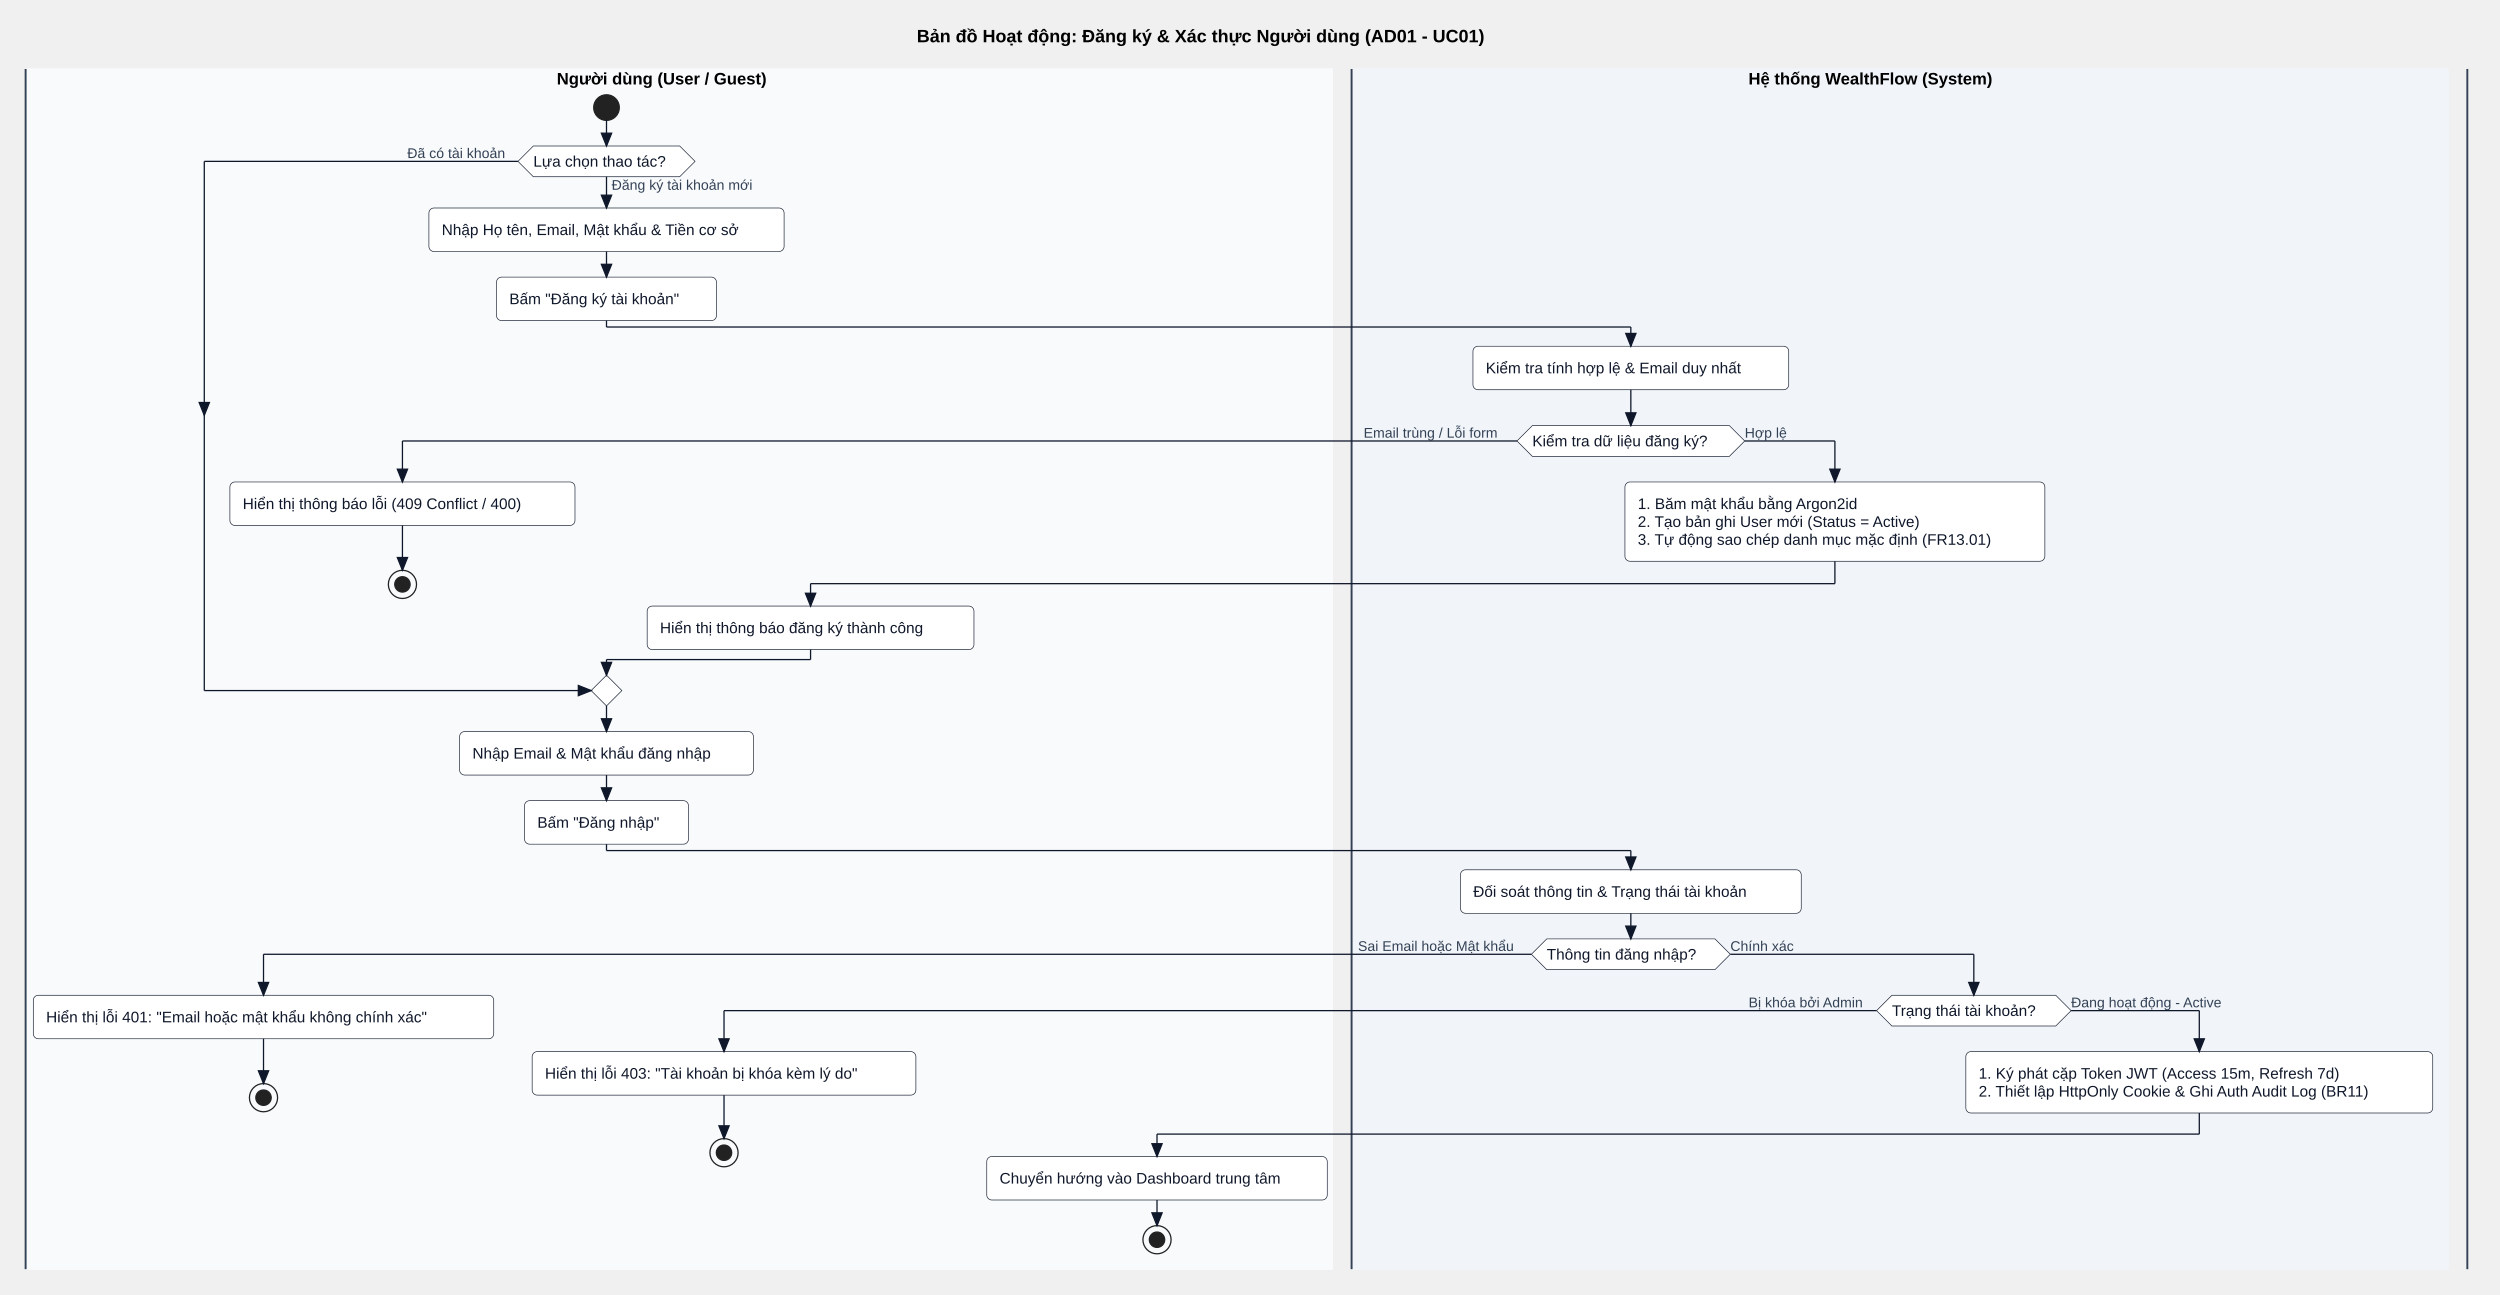
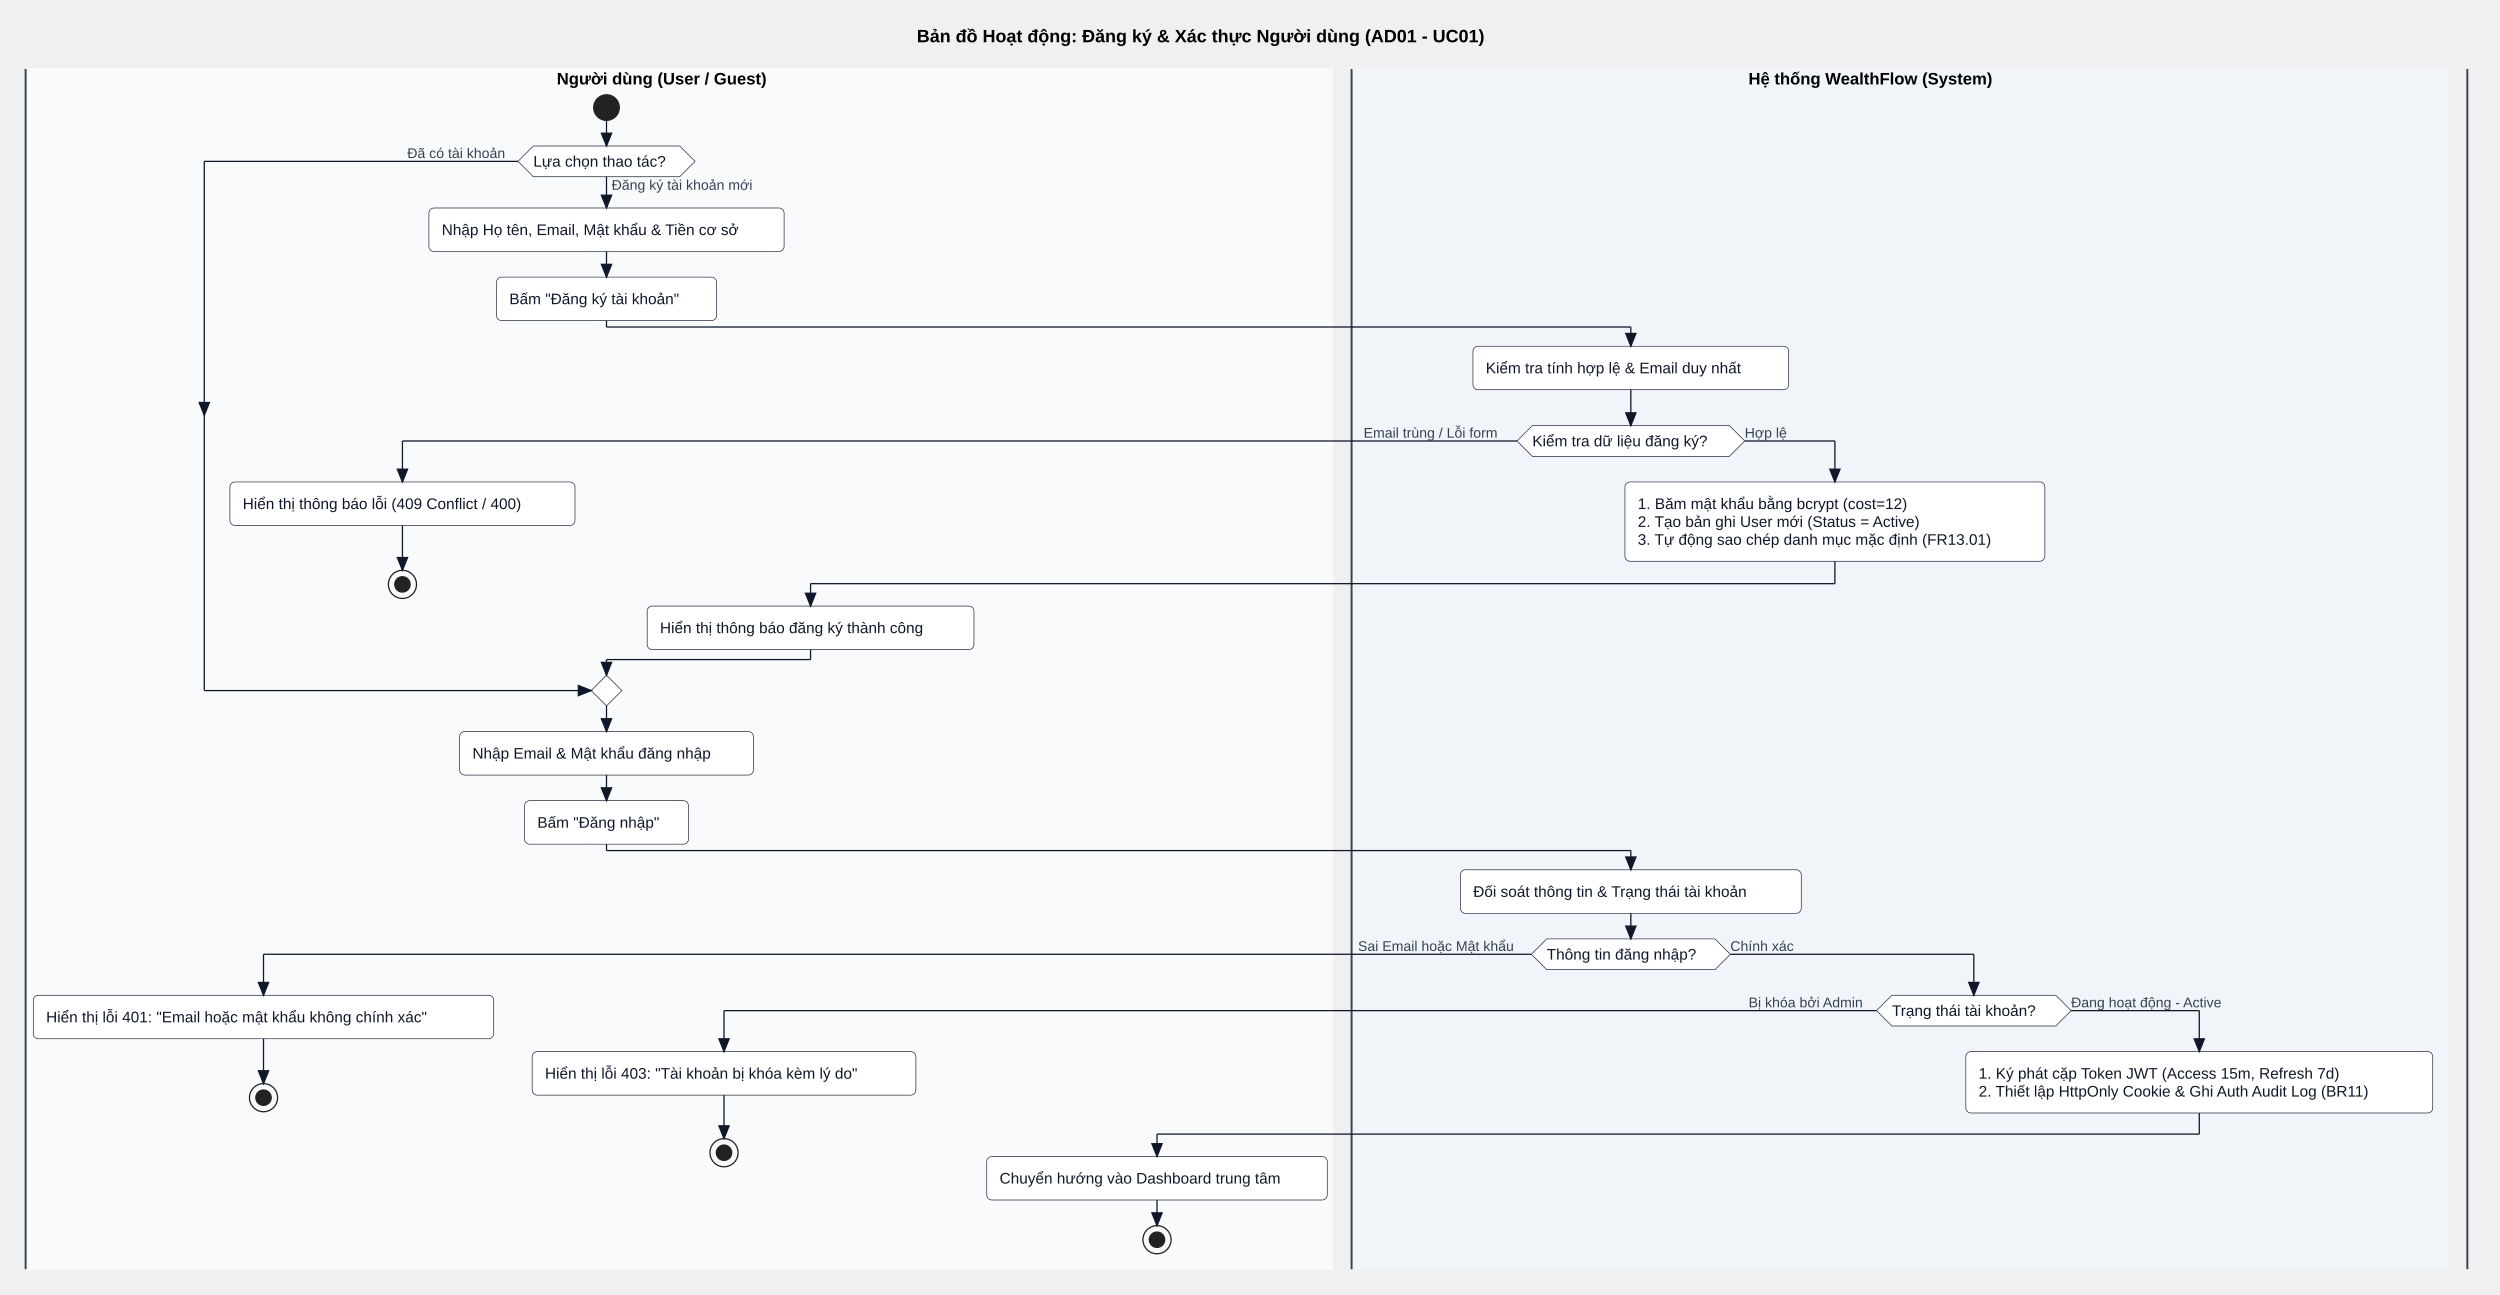
<svg xmlns="http://www.w3.org/2000/svg" version="1.1" data-diagram-type="ACTIVITY" style="width:1952px;height:1011px;background:#FFFFFF;" width="1952px" height="1011px" viewBox="0 0 1952 1011" zoomAndPan="magnify" preserveAspectRatio="none" contentStyleType="text/css">
  <defs />
  <g font-family="sans-serif" lengthAdjust="spacing">
    <g class="title" data-source-line="1">
      <text x="715.827" y="32.995" fill="#000" font-size="14" textLength="518.834" font-weight="700" font-family="'Segoe UI', Arial, sans-serif">Bản đồ Hoạt động: Đăng ký &amp; Xác thực Người dùng (AD01 - UC01)</text>
    </g>
    <rect x="20" y="53.863" width="1905.488" height="15.133" fill="none" style="stroke:none;" />
    <rect x="20" y="53.863" width="1020.32" height="937.113" fill="#F8FAFC" style="stroke:#F8FAFC;stroke-width:1;" />
    <ellipse cx="473.556" cy="83.996" rx="10" ry="10" fill="#222" style="stroke:#222;stroke-width:1;" />
    <rect x="334.89" y="162.398" width="277.332" height="33.969" fill="#FFF" style="stroke:#0F172A;stroke-width:0.5;" rx="4" ry="4" />
    <text x="344.89" y="183.537" fill="#0F172A" font-size="12" textLength="257.332" font-family="'Segoe UI', Arial, sans-serif">Nhập Họ tên, Email, Mật khẩu &amp; Tiền cơ sở</text>
    <rect x="387.683" y="216.367" width="171.746" height="33.969" fill="#FFF" style="stroke:#0F172A;stroke-width:0.5;" rx="4" ry="4" />
    <text x="397.683" y="237.505" fill="#0F172A" font-size="12" textLength="151.746" font-family="'Segoe UI', Arial, sans-serif">Bấm "Đăng ký tài khoản"</text>
    <rect x="179.506" y="376.32" width="269.439" height="33.969" fill="#FFF" style="stroke:#0F172A;stroke-width:0.5;" rx="4" ry="4" />
    <text x="189.506" y="397.458" fill="#0F172A" font-size="12" textLength="249.439" font-family="'Segoe UI', Arial, sans-serif">Hiển thị thông báo lỗi (409 Conflict / 400)</text>
    <ellipse cx="314.226" cy="456.289" rx="11" ry="11" fill="none" style="stroke:#222;stroke-width:1;" />
    <ellipse cx="314.226" cy="456.289" rx="6" ry="6" fill="#222" style="stroke:#222;stroke-width:1;" />
    <rect x="505.306" y="473.226" width="255.16" height="33.969" fill="#FFF" style="stroke:#0F172A;stroke-width:0.5;" rx="4" ry="4" />
    <text x="515.306" y="494.365" fill="#0F172A" font-size="12" textLength="235.16" font-family="'Segoe UI', Arial, sans-serif">Hiển thị thông báo đăng ký thành công</text>
    <polygon points="416.421,113.996,530.691,113.996,542.691,125.996,530.691,137.996,416.421,137.996,404.421,125.996,416.421,113.996" fill="#FFF" style="stroke:#0F172A;stroke-width:0.5;stroke-linejoin:miter;stroke-miterlimit:10;" />
    <text x="477.556" y="148.206" fill="#334155" font-size="11" textLength="124.48" font-family="'Segoe UI', Arial, sans-serif">Đăng ký tài khoản mới</text>
    <text x="416.421" y="130.15" fill="#0F172A" font-size="12" textLength="114.27" font-family="'Segoe UI', Arial, sans-serif">Lựa chọn thao tác?</text>
    <text x="317.995" y="123.401" fill="#334155" font-size="11" textLength="86.426" font-family="'Segoe UI', Arial, sans-serif">Đã có tài khoản</text>
    <polygon points="473.556,527.195,485.556,539.195,473.556,551.195,461.556,539.195,473.556,527.195" fill="#FFF" style="stroke:#0F172A;stroke-width:0.5;stroke-linejoin:miter;stroke-miterlimit:10;" />
    <rect x="358.861" y="571.195" width="229.391" height="33.969" fill="#FFF" style="stroke:#0F172A;stroke-width:0.5;" rx="4" ry="4" />
    <text x="368.861" y="592.333" fill="#0F172A" font-size="12" textLength="209.391" font-family="'Segoe UI', Arial, sans-serif">Nhập Email &amp; Mật khẩu đăng nhập</text>
    <rect x="409.556" y="625.164" width="128" height="33.969" fill="#FFF" style="stroke:#0F172A;stroke-width:0.5;" rx="4" ry="4" />
    <text x="419.556" y="646.302" fill="#0F172A" font-size="12" textLength="108" font-family="'Segoe UI', Arial, sans-serif">Bấm "Đăng nhập"</text>
    <rect x="26" y="777.101" width="359.504" height="33.969" fill="#FFF" style="stroke:#0F172A;stroke-width:0.5;" rx="4" ry="4" />
    <text x="36" y="798.24" fill="#0F172A" font-size="12" textLength="339.504" font-family="'Segoe UI', Arial, sans-serif">Hiển thị lỗi 401: "Email hoặc mật khẩu không chính xác"</text>
    <ellipse cx="205.752" cy="857.07" rx="11" ry="11" fill="none" style="stroke:#222;stroke-width:1;" />
    <ellipse cx="205.752" cy="857.07" rx="6" ry="6" fill="#222" style="stroke:#222;stroke-width:1;" />
    <rect x="415.504" y="821.101" width="299.621" height="33.969" fill="#FFF" style="stroke:#0F172A;stroke-width:0.5;" rx="4" ry="4" />
    <text x="425.504" y="842.24" fill="#0F172A" font-size="12" textLength="279.621" font-family="'Segoe UI', Arial, sans-serif">Hiển thị lỗi 403: "Tài khoản bị khóa kèm lý do"</text>
    <ellipse cx="565.314" cy="900.039" rx="11" ry="11" fill="none" style="stroke:#222;stroke-width:1;" />
    <ellipse cx="565.314" cy="900.039" rx="6" ry="6" fill="#222" style="stroke:#222;stroke-width:1;" />
    <rect x="770.466" y="903.007" width="265.854" height="33.969" fill="#FFF" style="stroke:#0F172A;stroke-width:0.5;" rx="4" ry="4" />
    <text x="780.466" y="924.146" fill="#0F172A" font-size="12" textLength="245.854" font-family="'Segoe UI', Arial, sans-serif">Chuyển hướng vào Dashboard trung tâm</text>
    <ellipse cx="903.393" cy="967.976" rx="11" ry="11" fill="none" style="stroke:#222;stroke-width:1;" />
    <ellipse cx="903.393" cy="967.976" rx="6" ry="6" fill="#222" style="stroke:#222;stroke-width:1;" />
    <line x1="20" y1="53.863" x2="20" y2="990.976" style="stroke:#334155;stroke-width:1.5;" />
    <rect x="1055.32" y="53.863" width="856.169" height="937.113" fill="#F1F5F9" style="stroke:#F1F5F9;stroke-width:1;" />
    <rect x="1150.079" y="270.335" width="246.559" height="33.969" fill="#FFF" style="stroke:#0F172A;stroke-width:0.5;" rx="4" ry="4" />
    <text x="1160.079" y="291.474" fill="#0F172A" font-size="12" textLength="226.559" font-family="'Segoe UI', Arial, sans-serif">Kiểm tra tính hợp lệ &amp; Email duy nhất</text>
    <polygon points="1196.443,332.32,1350.275,332.32,1362.275,344.32,1350.275,356.32,1196.443,356.32,1184.443,344.32,1196.443,332.32" fill="#FFF" style="stroke:#0F172A;stroke-width:0.5;stroke-linejoin:miter;stroke-miterlimit:10;" />
    <text x="1196.443" y="348.474" fill="#0F172A" font-size="12" textLength="153.832" font-family="'Segoe UI', Arial, sans-serif">Kiểm tra dữ liệu đăng ký?</text>
    <text x="1064.716" y="341.726" fill="#334155" font-size="11" textLength="119.727" font-family="'Segoe UI', Arial, sans-serif">Email trùng / Lỗi form</text>
    <text x="1362.275" y="341.726" fill="#334155" font-size="11" textLength="35.304" font-family="'Segoe UI', Arial, sans-serif">Hợp lệ</text>
    <rect x="1268.748" y="376.32" width="327.881" height="61.906" fill="#FFF" style="stroke:#0F172A;stroke-width:0.5;" rx="4" ry="4" />
-     <text x="1278.748" y="397.458" fill="#0F172A" font-size="12" textLength="195.545" font-family="'Segoe UI', Arial, sans-serif">1. Băm mật khẩu bằng Argon2id</text>
+     <text x="1278.748" y="397.458" fill="#0F172A" font-size="12" font-family="'Segoe UI', Arial, sans-serif">1. Băm mật khẩu bằng bcrypt (cost=12)</text>
    <text x="1278.748" y="411.427" fill="#0F172A" font-size="12" textLength="249.826" font-family="'Segoe UI', Arial, sans-serif">2. Tạo bản ghi User mới (Status = Active)</text>
    <text x="1278.748" y="425.396" fill="#0F172A" font-size="12" textLength="307.881" font-family="'Segoe UI', Arial, sans-serif">3. Tự động sao chép danh mục mặc định (FR13.01)</text>
    <rect x="1140.306" y="679.132" width="266.105" height="33.969" fill="#FFF" style="stroke:#0F172A;stroke-width:0.5;" rx="4" ry="4" />
    <text x="1150.306" y="700.271" fill="#0F172A" font-size="12" textLength="246.105" font-family="'Segoe UI', Arial, sans-serif">Đối soát thông tin &amp; Trạng thái tài khoản</text>
    <polygon points="1207.693,733.101,1339.025,733.101,1351.025,745.101,1339.025,757.101,1207.693,757.101,1195.693,745.101,1207.693,733.101" fill="#FFF" style="stroke:#0F172A;stroke-width:0.5;stroke-linejoin:miter;stroke-miterlimit:10;" />
    <text x="1207.693" y="749.255" fill="#0F172A" font-size="12" textLength="131.332" font-family="'Segoe UI', Arial, sans-serif">Thông tin đăng nhập?</text>
    <text x="1060.32" y="742.507" fill="#334155" font-size="11" textLength="135.373" font-family="'Segoe UI', Arial, sans-serif">Sai Email hoặc Mật khẩu</text>
    <text x="1351.025" y="742.507" fill="#334155" font-size="11" textLength="54.447" font-family="'Segoe UI', Arial, sans-serif">Chính xác</text>
    <polygon points="1477.213,777.101,1605.112,777.101,1617.112,789.101,1605.112,801.101,1477.213,801.101,1465.213,789.101,1477.213,777.101" fill="#FFF" style="stroke:#0F172A;stroke-width:0.5;stroke-linejoin:miter;stroke-miterlimit:10;" />
    <text x="1477.213" y="793.255" fill="#0F172A" font-size="12" textLength="127.898" font-family="'Segoe UI', Arial, sans-serif">Trạng thái tài khoản?</text>
    <text x="1365.29" y="786.507" fill="#334155" font-size="11" textLength="99.924" font-family="'Segoe UI', Arial, sans-serif">Bị khóa bởi Admin</text>
    <text x="1617.112" y="786.507" fill="#334155" font-size="11" textLength="133.815" font-family="'Segoe UI', Arial, sans-serif">Đang hoạt động - Active</text>
    <rect x="1534.928" y="821.101" width="364.561" height="47.938" fill="#FFF" style="stroke:#0F172A;stroke-width:0.5;" rx="4" ry="4" />
    <text x="1544.928" y="842.24" fill="#0F172A" font-size="12" textLength="311.742" font-family="'Segoe UI', Arial, sans-serif">1. Ký phát cặp Token JWT (Access 15m, Refresh 7d)</text>
    <text x="1544.928" y="856.208" fill="#0F172A" font-size="12" textLength="344.561" font-family="'Segoe UI', Arial, sans-serif">2. Thiết lập HttpOnly Cookie &amp; Ghi Auth Audit Log (BR11)</text>
    <line x1="1055.32" y1="53.863" x2="1055.32" y2="990.976" style="stroke:#334155;stroke-width:1.5;" />
    <line x1="1926.488" y1="53.863" x2="1926.488" y2="990.976" style="stroke:#334155;stroke-width:1.5;" />
    <line x1="473.556" y1="196.367" x2="473.556" y2="216.367" style="stroke:#0F172A;stroke-width:1;" />
    <polygon points="469.556,206.367,477.556,206.367,473.556,216.367" fill="#0F172A" style="stroke:#0F172A;stroke-width:1;stroke-linejoin:miter;stroke-miterlimit:10;" />
    <line x1="314.226" y1="410.289" x2="314.226" y2="445.289" style="stroke:#0F172A;stroke-width:1;" />
    <polygon points="310.226,435.289,318.226,435.289,314.226,445.289" fill="#0F172A" style="stroke:#0F172A;stroke-width:1;stroke-linejoin:miter;stroke-miterlimit:10;" />
    <line x1="473.556" y1="137.996" x2="473.556" y2="162.398" style="stroke:#0F172A;stroke-width:1;" />
    <polygon points="469.556,152.398,477.556,152.398,473.556,162.398" fill="#0F172A" style="stroke:#0F172A;stroke-width:1;stroke-linejoin:miter;stroke-miterlimit:10;" />
    <line x1="404.421" y1="125.996" x2="159.506" y2="125.996" style="stroke:#0F172A;stroke-width:1;" />
    <polygon points="155.506,314.304,163.506,314.304,159.506,324.304" fill="#0F172A" style="stroke:#0F172A;stroke-width:1;stroke-linejoin:miter;stroke-miterlimit:10;" />
    <line x1="159.506" y1="125.996" x2="159.506" y2="539.195" style="stroke:#0F172A;stroke-width:1;" />
    <line x1="159.506" y1="539.195" x2="461.556" y2="539.195" style="stroke:#0F172A;stroke-width:1;" />
    <polygon points="451.556,535.195,461.556,539.195,451.556,543.195" fill="#0F172A" style="stroke:#0F172A;stroke-width:1;stroke-linejoin:miter;stroke-miterlimit:10;" />
    <line x1="473.556" y1="93.996" x2="473.556" y2="113.996" style="stroke:#0F172A;stroke-width:1;" />
    <polygon points="469.556,103.996,477.556,103.996,473.556,113.996" fill="#0F172A" style="stroke:#0F172A;stroke-width:1;stroke-linejoin:miter;stroke-miterlimit:10;" />
    <line x1="473.556" y1="551.195" x2="473.556" y2="571.195" style="stroke:#0F172A;stroke-width:1;" />
    <polygon points="469.556,561.195,477.556,561.195,473.556,571.195" fill="#0F172A" style="stroke:#0F172A;stroke-width:1;stroke-linejoin:miter;stroke-miterlimit:10;" />
    <line x1="473.556" y1="605.164" x2="473.556" y2="625.164" style="stroke:#0F172A;stroke-width:1;" />
    <polygon points="469.556,615.164,477.556,615.164,473.556,625.164" fill="#0F172A" style="stroke:#0F172A;stroke-width:1;stroke-linejoin:miter;stroke-miterlimit:10;" />
    <line x1="205.752" y1="811.07" x2="205.752" y2="846.07" style="stroke:#0F172A;stroke-width:1;" />
    <polygon points="201.752,836.07,209.752,836.07,205.752,846.07" fill="#0F172A" style="stroke:#0F172A;stroke-width:1;stroke-linejoin:miter;stroke-miterlimit:10;" />
    <line x1="565.314" y1="855.07" x2="565.314" y2="889.039" style="stroke:#0F172A;stroke-width:1;" />
    <polygon points="561.314,879.039,569.314,879.039,565.314,889.039" fill="#0F172A" style="stroke:#0F172A;stroke-width:1;stroke-linejoin:miter;stroke-miterlimit:10;" />
    <line x1="903.393" y1="936.976" x2="903.393" y2="956.976" style="stroke:#0F172A;stroke-width:1;" />
    <polygon points="899.393,946.976,907.393,946.976,903.393,956.976" fill="#0F172A" style="stroke:#0F172A;stroke-width:1;stroke-linejoin:miter;stroke-miterlimit:10;" />
    <line x1="1362.275" y1="344.32" x2="1432.689" y2="344.32" style="stroke:#0F172A;stroke-width:1;" />
    <line x1="1432.689" y1="344.32" x2="1432.689" y2="376.32" style="stroke:#0F172A;stroke-width:1;" />
    <polygon points="1428.689,366.32,1436.689,366.32,1432.689,376.32" fill="#0F172A" style="stroke:#0F172A;stroke-width:1;stroke-linejoin:miter;stroke-miterlimit:10;" />
    <line x1="1273.359" y1="304.304" x2="1273.359" y2="332.32" style="stroke:#0F172A;stroke-width:1;" />
    <polygon points="1269.359,322.32,1277.359,322.32,1273.359,332.32" fill="#0F172A" style="stroke:#0F172A;stroke-width:1;stroke-linejoin:miter;stroke-miterlimit:10;" />
    <line x1="1617.112" y1="789.101" x2="1717.208" y2="789.101" style="stroke:#0F172A;stroke-width:1;" />
    <line x1="1717.208" y1="789.101" x2="1717.208" y2="821.101" style="stroke:#0F172A;stroke-width:1;" />
    <polygon points="1713.208,811.101,1721.208,811.101,1717.208,821.101" fill="#0F172A" style="stroke:#0F172A;stroke-width:1;stroke-linejoin:miter;stroke-miterlimit:10;" />
    <line x1="1351.025" y1="745.101" x2="1541.163" y2="745.101" style="stroke:#0F172A;stroke-width:1;" />
    <line x1="1541.163" y1="745.101" x2="1541.163" y2="777.101" style="stroke:#0F172A;stroke-width:1;" />
    <polygon points="1537.163,767.101,1545.163,767.101,1541.163,777.101" fill="#0F172A" style="stroke:#0F172A;stroke-width:1;stroke-linejoin:miter;stroke-miterlimit:10;" />
    <line x1="1273.359" y1="713.101" x2="1273.359" y2="733.101" style="stroke:#0F172A;stroke-width:1;" />
    <polygon points="1269.359,723.101,1277.359,723.101,1273.359,733.101" fill="#0F172A" style="stroke:#0F172A;stroke-width:1;stroke-linejoin:miter;stroke-miterlimit:10;" />
    <line x1="473.556" y1="250.335" x2="473.556" y2="255.335" style="stroke:#0F172A;stroke-width:1;" />
    <line x1="473.556" y1="255.335" x2="1273.359" y2="255.335" style="stroke:#0F172A;stroke-width:1;" />
    <line x1="1273.359" y1="255.335" x2="1273.359" y2="270.335" style="stroke:#0F172A;stroke-width:1;" />
    <polygon points="1269.359,260.335,1277.359,260.335,1273.359,270.335" fill="#0F172A" style="stroke:#0F172A;stroke-width:1;stroke-linejoin:miter;stroke-miterlimit:10;" />
    <line x1="1432.689" y1="438.226" x2="1432.689" y2="455.726" style="stroke:#0F172A;stroke-width:1;" />
    <line x1="1432.689" y1="455.726" x2="632.886" y2="455.726" style="stroke:#0F172A;stroke-width:1;" />
    <line x1="632.886" y1="455.726" x2="632.886" y2="473.226" style="stroke:#0F172A;stroke-width:1;" />
    <polygon points="628.886,463.226,636.886,463.226,632.886,473.226" fill="#0F172A" style="stroke:#0F172A;stroke-width:1;stroke-linejoin:miter;stroke-miterlimit:10;" />
    <line x1="1184.443" y1="344.32" x2="314.226" y2="344.32" style="stroke:#0F172A;stroke-width:1;" />
    <line x1="314.226" y1="344.32" x2="314.226" y2="376.32" style="stroke:#0F172A;stroke-width:1;" />
    <polygon points="310.226,366.32,318.226,366.32,314.226,376.32" fill="#0F172A" style="stroke:#0F172A;stroke-width:1;stroke-linejoin:miter;stroke-miterlimit:10;" />
    <line x1="632.886" y1="507.195" x2="632.886" y2="514.994" style="stroke:#0F172A;stroke-width:1;" />
    <line x1="632.886" y1="514.994" x2="473.556" y2="514.994" style="stroke:#0F172A;stroke-width:1;" />
    <line x1="473.556" y1="514.994" x2="473.556" y2="527.195" style="stroke:#0F172A;stroke-width:1;" />
    <polygon points="469.556,517.195,477.556,517.195,473.556,527.195" fill="#0F172A" style="stroke:#0F172A;stroke-width:1;stroke-linejoin:miter;stroke-miterlimit:10;" />
    <line x1="473.556" y1="659.132" x2="473.556" y2="664.132" style="stroke:#0F172A;stroke-width:1;" />
    <line x1="473.556" y1="664.132" x2="1273.359" y2="664.132" style="stroke:#0F172A;stroke-width:1;" />
    <line x1="1273.359" y1="664.132" x2="1273.359" y2="679.132" style="stroke:#0F172A;stroke-width:1;" />
    <polygon points="1269.359,669.132,1277.359,669.132,1273.359,679.132" fill="#0F172A" style="stroke:#0F172A;stroke-width:1;stroke-linejoin:miter;stroke-miterlimit:10;" />
    <line x1="1717.208" y1="869.039" x2="1717.208" y2="885.507" style="stroke:#0F172A;stroke-width:1;" />
    <line x1="1717.208" y1="885.507" x2="903.393" y2="885.507" style="stroke:#0F172A;stroke-width:1;" />
    <line x1="903.393" y1="885.507" x2="903.393" y2="903.007" style="stroke:#0F172A;stroke-width:1;" />
    <polygon points="899.393,893.007,907.393,893.007,903.393,903.007" fill="#0F172A" style="stroke:#0F172A;stroke-width:1;stroke-linejoin:miter;stroke-miterlimit:10;" />
    <line x1="1465.213" y1="789.101" x2="565.314" y2="789.101" style="stroke:#0F172A;stroke-width:1;" />
    <line x1="565.314" y1="789.101" x2="565.314" y2="821.101" style="stroke:#0F172A;stroke-width:1;" />
    <polygon points="561.314,811.101,569.314,811.101,565.314,821.101" fill="#0F172A" style="stroke:#0F172A;stroke-width:1;stroke-linejoin:miter;stroke-miterlimit:10;" />
    <line x1="1195.693" y1="745.101" x2="205.752" y2="745.101" style="stroke:#0F172A;stroke-width:1;" />
    <line x1="205.752" y1="745.101" x2="205.752" y2="777.101" style="stroke:#0F172A;stroke-width:1;" />
    <polygon points="201.752,767.101,209.752,767.101,205.752,777.101" fill="#0F172A" style="stroke:#0F172A;stroke-width:1;stroke-linejoin:miter;stroke-miterlimit:10;" />
    <text x="434.71" y="65.93" fill="#000" font-size="13" textLength="190.899" font-weight="700" font-family="'Segoe UI', Arial, sans-serif">Người dùng (User / Guest)</text>
    <text x="1365.203" y="65.93" fill="#000" font-size="13" textLength="228.401" font-weight="700" font-family="'Segoe UI', Arial, sans-serif">Hệ thống WealthFlow (System)</text>
  </g>
</svg>
